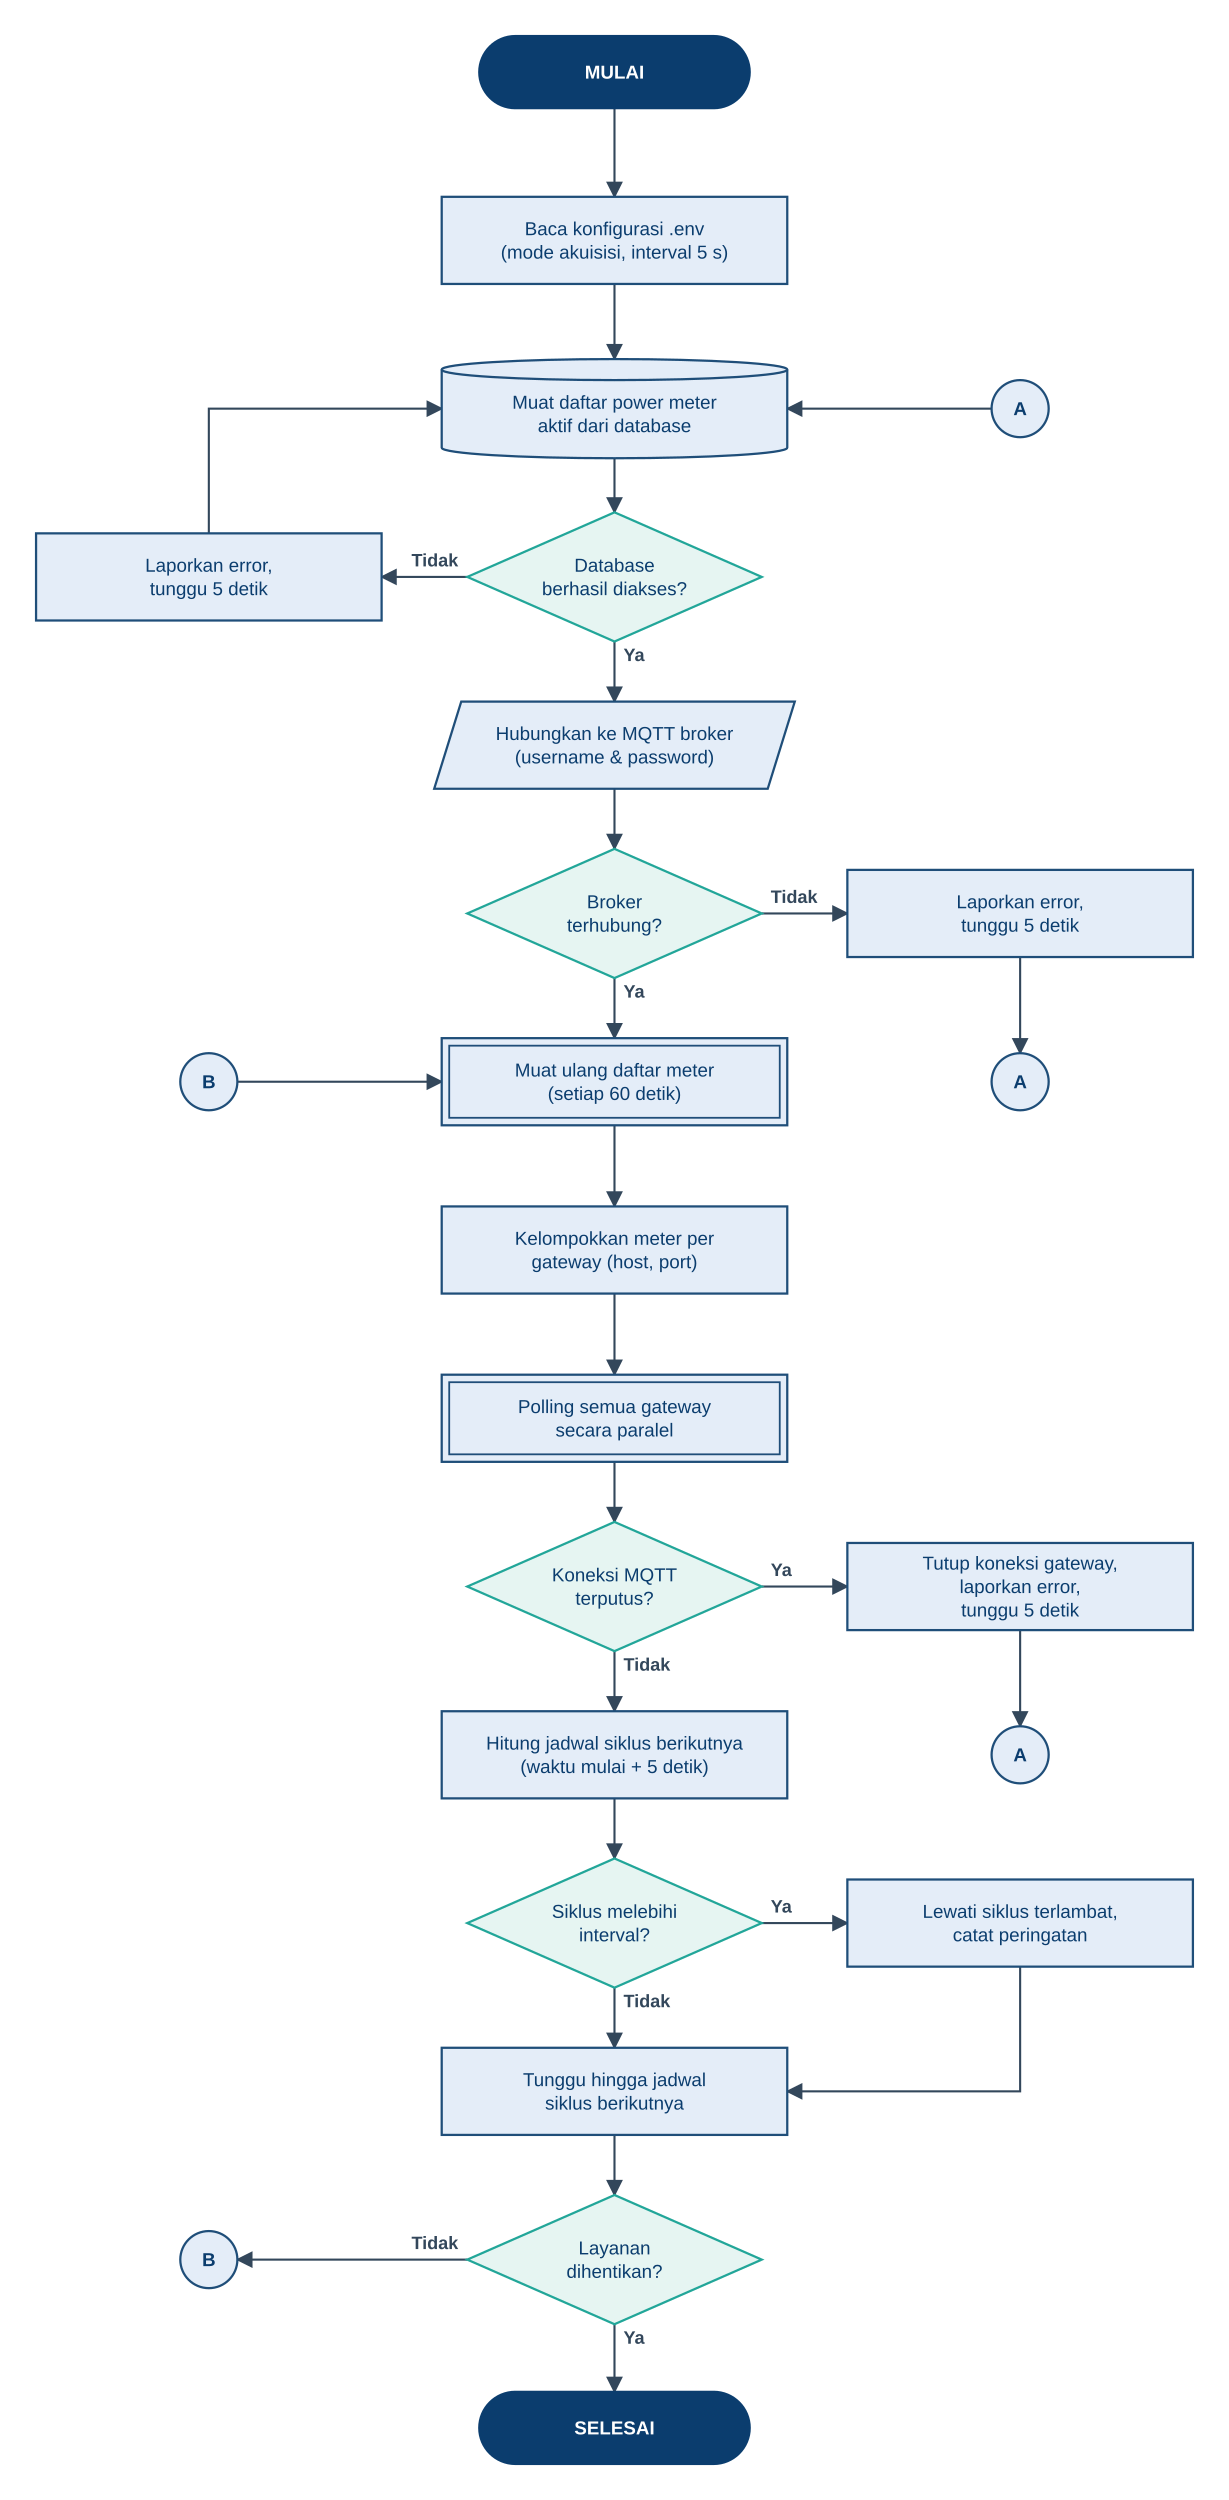
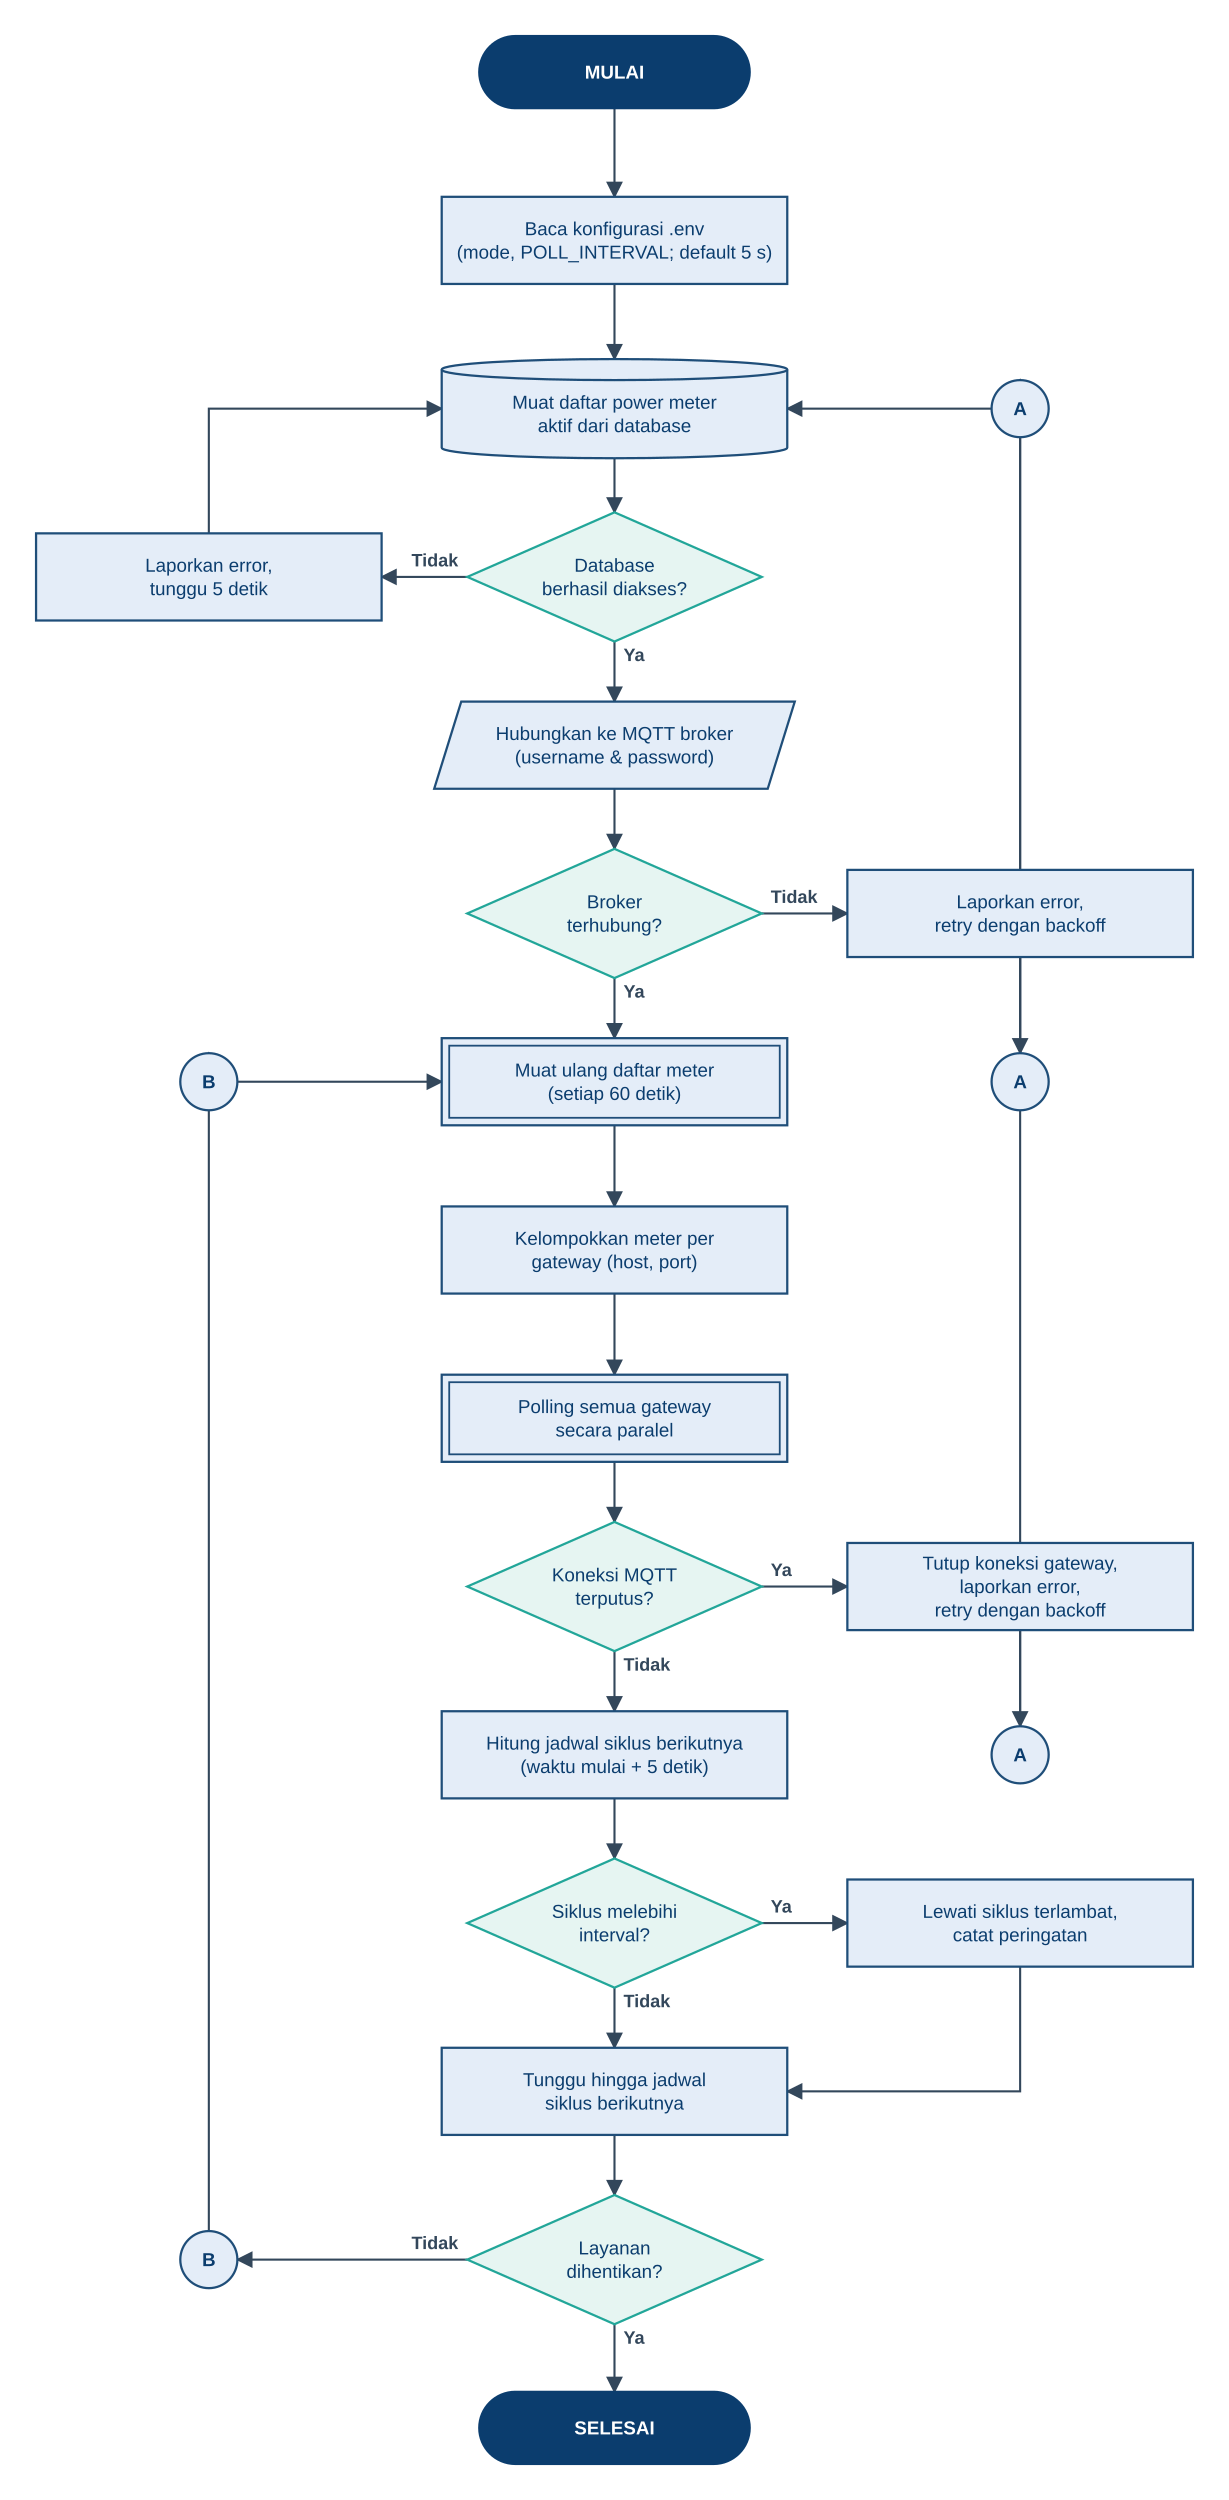
<svg xmlns="http://www.w3.org/2000/svg" viewBox="-139 -48 818 1664" width="818" height="1664" role="img" aria-label="Flowchart Program Utama – Acquisition Worker">
  <defs>
    <marker id="arrow" viewBox="0 0 10 10" refX="9" refY="5" markerWidth="8" markerHeight="8" orient="auto-start-reverse">
      <path d="M0,0 L10,5 L0,10 z" fill="#33475B" />
    </marker>
  </defs>
  <rect x="-139" y="-48" width="818" height="1664" fill="#FFFFFF" />
  <path d="M270.0,24.0 L270.0,83.0" fill="none" stroke="#33475B" stroke-width="1.4" marker-end="url(#arrow)" />
  <path d="M270.0,141.0 L270.0,191.0" fill="none" stroke="#33475B" stroke-width="1.4" marker-end="url(#arrow)" />
  <path d="M270.0,257.0 L270.0,293.0" fill="none" stroke="#33475B" stroke-width="1.4" marker-end="url(#arrow)" />
  <path d="M172.0,336.0 L115.0,336.0" fill="none" stroke="#33475B" stroke-width="1.4" marker-end="url(#arrow)" />
  <text x="166.0" y="329.0" text-anchor="end" font-family="Arial, Helvetica, sans-serif" font-size="12" font-weight="bold" fill="#33475B">Tidak</text>
  <path d="M0.0,307.0 L0.0,224.0 L155.0,224.0" fill="none" stroke="#33475B" stroke-width="1.4" marker-end="url(#arrow)" />
  <path d="M270.0,379.0 L270.0,419.0" fill="none" stroke="#33475B" stroke-width="1.4" marker-end="url(#arrow)" />
  <text x="276.0" y="392.0" text-anchor="start" font-family="Arial, Helvetica, sans-serif" font-size="12" font-weight="bold" fill="#33475B">Ya</text>
  <path d="M270.0,477.0 L270.0,517.0" fill="none" stroke="#33475B" stroke-width="1.4" marker-end="url(#arrow)" />
  <path d="M368.0,560.0 L425.0,560.0" fill="none" stroke="#33475B" stroke-width="1.4" marker-end="url(#arrow)" />
  <text x="374.0" y="553.0" text-anchor="start" font-family="Arial, Helvetica, sans-serif" font-size="12" font-weight="bold" fill="#33475B">Tidak</text>
  <path d="M540.0,589.0 L540.0,653.0" fill="none" stroke="#33475B" stroke-width="1.4" marker-end="url(#arrow)" />
+   <path d="M540.0,691.0 L540.0,205.0" fill="none" stroke="#33475B" stroke-width="1.4" marker-end="url(#arrow)" />
  <path d="M270.0,603.0 L270.0,643.0" fill="none" stroke="#33475B" stroke-width="1.4" marker-end="url(#arrow)" />
  <text x="276.0" y="616.0" text-anchor="start" font-family="Arial, Helvetica, sans-serif" font-size="12" font-weight="bold" fill="#33475B">Ya</text>
  <path d="M19.0,672.0 L155.0,672.0" fill="none" stroke="#33475B" stroke-width="1.4" marker-end="url(#arrow)" />
  <path d="M270.0,701.0 L270.0,755.0" fill="none" stroke="#33475B" stroke-width="1.4" marker-end="url(#arrow)" />
  <path d="M270.0,813.0 L270.0,867.0" fill="none" stroke="#33475B" stroke-width="1.4" marker-end="url(#arrow)" />
  <path d="M270.0,925.0 L270.0,965.0" fill="none" stroke="#33475B" stroke-width="1.4" marker-end="url(#arrow)" />
  <path d="M368.0,1008.0 L425.0,1008.0" fill="none" stroke="#33475B" stroke-width="1.4" marker-end="url(#arrow)" />
  <text x="374.0" y="1001.0" text-anchor="start" font-family="Arial, Helvetica, sans-serif" font-size="12" font-weight="bold" fill="#33475B">Ya</text>
  <path d="M540.0,1037.0 L540.0,1101.0" fill="none" stroke="#33475B" stroke-width="1.4" marker-end="url(#arrow)" />
+   <path d="M540.0,1139.0 L540.0,205.0" fill="none" stroke="#33475B" stroke-width="1.4" marker-end="url(#arrow)" />
  <path d="M521.0,224.0 L385.0,224.0" fill="none" stroke="#33475B" stroke-width="1.4" marker-end="url(#arrow)" />
  <path d="M270.0,1051.0 L270.0,1091.0" fill="none" stroke="#33475B" stroke-width="1.4" marker-end="url(#arrow)" />
  <text x="276.0" y="1064.0" text-anchor="start" font-family="Arial, Helvetica, sans-serif" font-size="12" font-weight="bold" fill="#33475B">Tidak</text>
  <path d="M270.0,1149.0 L270.0,1189.0" fill="none" stroke="#33475B" stroke-width="1.4" marker-end="url(#arrow)" />
  <path d="M368.0,1232.0 L425.0,1232.0" fill="none" stroke="#33475B" stroke-width="1.4" marker-end="url(#arrow)" />
  <text x="374.0" y="1225.0" text-anchor="start" font-family="Arial, Helvetica, sans-serif" font-size="12" font-weight="bold" fill="#33475B">Ya</text>
  <path d="M540.0,1261.0 L540.0,1344.0 L385.0,1344.0" fill="none" stroke="#33475B" stroke-width="1.4" marker-end="url(#arrow)" />
  <path d="M270.0,1275.0 L270.0,1315.0" fill="none" stroke="#33475B" stroke-width="1.4" marker-end="url(#arrow)" />
  <text x="276.0" y="1288.0" text-anchor="start" font-family="Arial, Helvetica, sans-serif" font-size="12" font-weight="bold" fill="#33475B">Tidak</text>
  <path d="M270.0,1373.0 L270.0,1413.0" fill="none" stroke="#33475B" stroke-width="1.4" marker-end="url(#arrow)" />
  <path d="M172.0,1456.0 L19.0,1456.0" fill="none" stroke="#33475B" stroke-width="1.4" marker-end="url(#arrow)" />
  <text x="166.0" y="1449.0" text-anchor="end" font-family="Arial, Helvetica, sans-serif" font-size="12" font-weight="bold" fill="#33475B">Tidak</text>
+   <path d="M0.0,1475.0 L0.0,653.0" fill="none" stroke="#33475B" stroke-width="1.4" marker-end="url(#arrow)" />
  <path d="M270.0,1499.0 L270.0,1544.0" fill="none" stroke="#33475B" stroke-width="1.4" marker-end="url(#arrow)" />
  <text x="276.0" y="1512.0" text-anchor="start" font-family="Arial, Helvetica, sans-serif" font-size="12" font-weight="bold" fill="#33475B">Ya</text>
  <rect x="180.0" y="-24.0" width="180" height="48" rx="24.0" fill="#0B3D6E" stroke="#0B3D6E" stroke-width="1.5" />
  <text x="270.0" y="0.0" text-anchor="middle" dominant-baseline="central" font-family="Arial, Helvetica, sans-serif" font-size="12.5" font-weight="bold" fill="#FFFFFF">MULAI</text>
  <rect x="155.0" y="83.0" width="230" height="58" fill="#E4EDF8" stroke="#1F4E79" stroke-width="1.5" />
  <text x="270.0" y="104.2" text-anchor="middle" dominant-baseline="central" font-family="Arial, Helvetica, sans-serif" font-size="12.5" font-weight="normal" fill="#0B3D6E">Baca konfigurasi .env</text>
-   <text x="270.0" y="119.8" text-anchor="middle" dominant-baseline="central" font-family="Arial, Helvetica, sans-serif" font-size="12.5" font-weight="normal" fill="#0B3D6E">(mode akuisisi, interval 5 s)</text>
+   <text x="270.0" y="119.8" text-anchor="middle" dominant-baseline="central" font-family="Arial, Helvetica, sans-serif" font-size="12.5" font-weight="normal" fill="#0B3D6E">(mode, POLL_INTERVAL; default 5 s)</text>
  <path d="M155.0,198.0 A115.0,7 0 0 1 385.0,198.0 L385.0,250.0 A115.0,7 0 0 1 155.0,250.0 Z" fill="#E4EDF8" stroke="#1F4E79" stroke-width="1.5" />
  <path d="M155.0,198.0 A115.0,7 0 0 0 385.0,198.0" fill="none" stroke="#1F4E79" stroke-width="1.5" />
  <text x="270.0" y="219.7" text-anchor="middle" dominant-baseline="central" font-family="Arial, Helvetica, sans-serif" font-size="12.5" font-weight="normal" fill="#0B3D6E">Muat daftar power meter</text>
  <text x="270.0" y="235.3" text-anchor="middle" dominant-baseline="central" font-family="Arial, Helvetica, sans-serif" font-size="12.5" font-weight="normal" fill="#0B3D6E">aktif dari database</text>
  <polygon points="270,293.0 368.0,336 270,379.0 172.0,336" fill="#E6F5F2" stroke="#22A699" stroke-width="1.5" />
  <text x="270.0" y="328.2" text-anchor="middle" dominant-baseline="central" font-family="Arial, Helvetica, sans-serif" font-size="12.5" font-weight="normal" fill="#0B3D6E">Database</text>
  <text x="270.0" y="343.8" text-anchor="middle" dominant-baseline="central" font-family="Arial, Helvetica, sans-serif" font-size="12.5" font-weight="normal" fill="#0B3D6E">berhasil diakses?</text>
  <rect x="-115.0" y="307.0" width="230" height="58" fill="#E4EDF8" stroke="#1F4E79" stroke-width="1.5" />
  <text x="0.0" y="328.2" text-anchor="middle" dominant-baseline="central" font-family="Arial, Helvetica, sans-serif" font-size="12.5" font-weight="normal" fill="#0B3D6E">Laporkan error,</text>
  <text x="0.0" y="343.8" text-anchor="middle" dominant-baseline="central" font-family="Arial, Helvetica, sans-serif" font-size="12.5" font-weight="normal" fill="#0B3D6E">tunggu 5 detik</text>
  <polygon points="168.0,419.0 390.0,419.0 372.0,477.0 150.0,477.0" fill="#E4EDF8" stroke="#1F4E79" stroke-width="1.5" />
  <text x="270.0" y="440.2" text-anchor="middle" dominant-baseline="central" font-family="Arial, Helvetica, sans-serif" font-size="12.5" font-weight="normal" fill="#0B3D6E">Hubungkan ke MQTT broker</text>
  <text x="270.0" y="455.8" text-anchor="middle" dominant-baseline="central" font-family="Arial, Helvetica, sans-serif" font-size="12.5" font-weight="normal" fill="#0B3D6E">(username &amp; password)</text>
  <polygon points="270,517.0 368.0,560 270,603.0 172.0,560" fill="#E6F5F2" stroke="#22A699" stroke-width="1.5" />
  <text x="270.0" y="552.2" text-anchor="middle" dominant-baseline="central" font-family="Arial, Helvetica, sans-serif" font-size="12.5" font-weight="normal" fill="#0B3D6E">Broker</text>
  <text x="270.0" y="567.8" text-anchor="middle" dominant-baseline="central" font-family="Arial, Helvetica, sans-serif" font-size="12.5" font-weight="normal" fill="#0B3D6E">terhubung?</text>
  <rect x="425.0" y="531.0" width="230" height="58" fill="#E4EDF8" stroke="#1F4E79" stroke-width="1.5" />
  <text x="540.0" y="552.2" text-anchor="middle" dominant-baseline="central" font-family="Arial, Helvetica, sans-serif" font-size="12.5" font-weight="normal" fill="#0B3D6E">Laporkan error,</text>
-   <text x="540.0" y="567.8" text-anchor="middle" dominant-baseline="central" font-family="Arial, Helvetica, sans-serif" font-size="12.5" font-weight="normal" fill="#0B3D6E">tunggu 5 detik</text>
+   <text x="540.0" y="567.8" text-anchor="middle" dominant-baseline="central" font-family="Arial, Helvetica, sans-serif" font-size="12.5" font-weight="normal" fill="#0B3D6E">retry dengan backoff</text>
  <circle cx="540" cy="672" r="19.0" fill="#E4EDF8" stroke="#1F4E79" stroke-width="1.5" />
  <text x="540.0" y="672.0" text-anchor="middle" dominant-baseline="central" font-family="Arial, Helvetica, sans-serif" font-size="12.5" font-weight="bold" fill="#0B3D6E">A</text>
  <circle cx="0" cy="672" r="19.0" fill="#E4EDF8" stroke="#1F4E79" stroke-width="1.5" />
  <text x="0.0" y="672.0" text-anchor="middle" dominant-baseline="central" font-family="Arial, Helvetica, sans-serif" font-size="12.5" font-weight="bold" fill="#0B3D6E">B</text>
  <rect x="155.0" y="643.0" width="230" height="58" fill="#E4EDF8" stroke="#1F4E79" stroke-width="1.5" />
  <rect x="160.0" y="648.0" width="220" height="48" fill="none" stroke="#1F4E79" stroke-width="1.2" />
  <text x="270.0" y="664.2" text-anchor="middle" dominant-baseline="central" font-family="Arial, Helvetica, sans-serif" font-size="12.5" font-weight="normal" fill="#0B3D6E">Muat ulang daftar meter</text>
  <text x="270.0" y="679.8" text-anchor="middle" dominant-baseline="central" font-family="Arial, Helvetica, sans-serif" font-size="12.5" font-weight="normal" fill="#0B3D6E">(setiap 60 detik)</text>
  <rect x="155.0" y="755.0" width="230" height="58" fill="#E4EDF8" stroke="#1F4E79" stroke-width="1.5" />
  <text x="270.0" y="776.2" text-anchor="middle" dominant-baseline="central" font-family="Arial, Helvetica, sans-serif" font-size="12.5" font-weight="normal" fill="#0B3D6E">Kelompokkan meter per</text>
  <text x="270.0" y="791.8" text-anchor="middle" dominant-baseline="central" font-family="Arial, Helvetica, sans-serif" font-size="12.5" font-weight="normal" fill="#0B3D6E">gateway (host, port)</text>
  <rect x="155.0" y="867.0" width="230" height="58" fill="#E4EDF8" stroke="#1F4E79" stroke-width="1.5" />
  <rect x="160.0" y="872.0" width="220" height="48" fill="none" stroke="#1F4E79" stroke-width="1.2" />
  <text x="270.0" y="888.2" text-anchor="middle" dominant-baseline="central" font-family="Arial, Helvetica, sans-serif" font-size="12.5" font-weight="normal" fill="#0B3D6E">Polling semua gateway</text>
  <text x="270.0" y="903.8" text-anchor="middle" dominant-baseline="central" font-family="Arial, Helvetica, sans-serif" font-size="12.5" font-weight="normal" fill="#0B3D6E">secara paralel</text>
  <polygon points="270,965.0 368.0,1008 270,1051.0 172.0,1008" fill="#E6F5F2" stroke="#22A699" stroke-width="1.5" />
  <text x="270.0" y="1000.2" text-anchor="middle" dominant-baseline="central" font-family="Arial, Helvetica, sans-serif" font-size="12.5" font-weight="normal" fill="#0B3D6E">Koneksi MQTT</text>
  <text x="270.0" y="1015.8" text-anchor="middle" dominant-baseline="central" font-family="Arial, Helvetica, sans-serif" font-size="12.5" font-weight="normal" fill="#0B3D6E">terputus?</text>
  <rect x="425.0" y="979.0" width="230" height="58" fill="#E4EDF8" stroke="#1F4E79" stroke-width="1.5" />
  <text x="540.0" y="992.4" text-anchor="middle" dominant-baseline="central" font-family="Arial, Helvetica, sans-serif" font-size="12.5" font-weight="normal" fill="#0B3D6E">Tutup koneksi gateway,</text>
  <text x="540.0" y="1008.0" text-anchor="middle" dominant-baseline="central" font-family="Arial, Helvetica, sans-serif" font-size="12.5" font-weight="normal" fill="#0B3D6E">laporkan error,</text>
-   <text x="540.0" y="1023.6" text-anchor="middle" dominant-baseline="central" font-family="Arial, Helvetica, sans-serif" font-size="12.5" font-weight="normal" fill="#0B3D6E">tunggu 5 detik</text>
+   <text x="540.0" y="1023.6" text-anchor="middle" dominant-baseline="central" font-family="Arial, Helvetica, sans-serif" font-size="12.5" font-weight="normal" fill="#0B3D6E">retry dengan backoff</text>
  <circle cx="540" cy="1120" r="19.0" fill="#E4EDF8" stroke="#1F4E79" stroke-width="1.5" />
  <text x="540.0" y="1120.0" text-anchor="middle" dominant-baseline="central" font-family="Arial, Helvetica, sans-serif" font-size="12.5" font-weight="bold" fill="#0B3D6E">A</text>
  <circle cx="540" cy="224" r="19.0" fill="#E4EDF8" stroke="#1F4E79" stroke-width="1.5" />
  <text x="540.0" y="224.0" text-anchor="middle" dominant-baseline="central" font-family="Arial, Helvetica, sans-serif" font-size="12.5" font-weight="bold" fill="#0B3D6E">A</text>
  <rect x="155.0" y="1091.0" width="230" height="58" fill="#E4EDF8" stroke="#1F4E79" stroke-width="1.5" />
  <text x="270.0" y="1112.2" text-anchor="middle" dominant-baseline="central" font-family="Arial, Helvetica, sans-serif" font-size="12.5" font-weight="normal" fill="#0B3D6E">Hitung jadwal siklus berikutnya</text>
  <text x="270.0" y="1127.8" text-anchor="middle" dominant-baseline="central" font-family="Arial, Helvetica, sans-serif" font-size="12.5" font-weight="normal" fill="#0B3D6E">(waktu mulai + 5 detik)</text>
  <polygon points="270,1189.0 368.0,1232 270,1275.0 172.0,1232" fill="#E6F5F2" stroke="#22A699" stroke-width="1.5" />
  <text x="270.0" y="1224.2" text-anchor="middle" dominant-baseline="central" font-family="Arial, Helvetica, sans-serif" font-size="12.5" font-weight="normal" fill="#0B3D6E">Siklus melebihi</text>
  <text x="270.0" y="1239.8" text-anchor="middle" dominant-baseline="central" font-family="Arial, Helvetica, sans-serif" font-size="12.5" font-weight="normal" fill="#0B3D6E">interval?</text>
  <rect x="425.0" y="1203.0" width="230" height="58" fill="#E4EDF8" stroke="#1F4E79" stroke-width="1.5" />
  <text x="540.0" y="1224.2" text-anchor="middle" dominant-baseline="central" font-family="Arial, Helvetica, sans-serif" font-size="12.5" font-weight="normal" fill="#0B3D6E">Lewati siklus terlambat,</text>
  <text x="540.0" y="1239.8" text-anchor="middle" dominant-baseline="central" font-family="Arial, Helvetica, sans-serif" font-size="12.5" font-weight="normal" fill="#0B3D6E">catat peringatan</text>
  <rect x="155.0" y="1315.0" width="230" height="58" fill="#E4EDF8" stroke="#1F4E79" stroke-width="1.5" />
  <text x="270.0" y="1336.2" text-anchor="middle" dominant-baseline="central" font-family="Arial, Helvetica, sans-serif" font-size="12.5" font-weight="normal" fill="#0B3D6E">Tunggu hingga jadwal</text>
  <text x="270.0" y="1351.8" text-anchor="middle" dominant-baseline="central" font-family="Arial, Helvetica, sans-serif" font-size="12.5" font-weight="normal" fill="#0B3D6E">siklus berikutnya</text>
  <polygon points="270,1413.0 368.0,1456 270,1499.0 172.0,1456" fill="#E6F5F2" stroke="#22A699" stroke-width="1.5" />
  <text x="270.0" y="1448.2" text-anchor="middle" dominant-baseline="central" font-family="Arial, Helvetica, sans-serif" font-size="12.5" font-weight="normal" fill="#0B3D6E">Layanan</text>
  <text x="270.0" y="1463.8" text-anchor="middle" dominant-baseline="central" font-family="Arial, Helvetica, sans-serif" font-size="12.5" font-weight="normal" fill="#0B3D6E">dihentikan?</text>
  <circle cx="0" cy="1456" r="19.0" fill="#E4EDF8" stroke="#1F4E79" stroke-width="1.5" />
  <text x="0.0" y="1456.0" text-anchor="middle" dominant-baseline="central" font-family="Arial, Helvetica, sans-serif" font-size="12.5" font-weight="bold" fill="#0B3D6E">B</text>
  <rect x="180.0" y="1544.0" width="180" height="48" rx="24.0" fill="#0B3D6E" stroke="#0B3D6E" stroke-width="1.5" />
  <text x="270.0" y="1568.0" text-anchor="middle" dominant-baseline="central" font-family="Arial, Helvetica, sans-serif" font-size="12.5" font-weight="bold" fill="#FFFFFF">SELESAI</text>
</svg>
